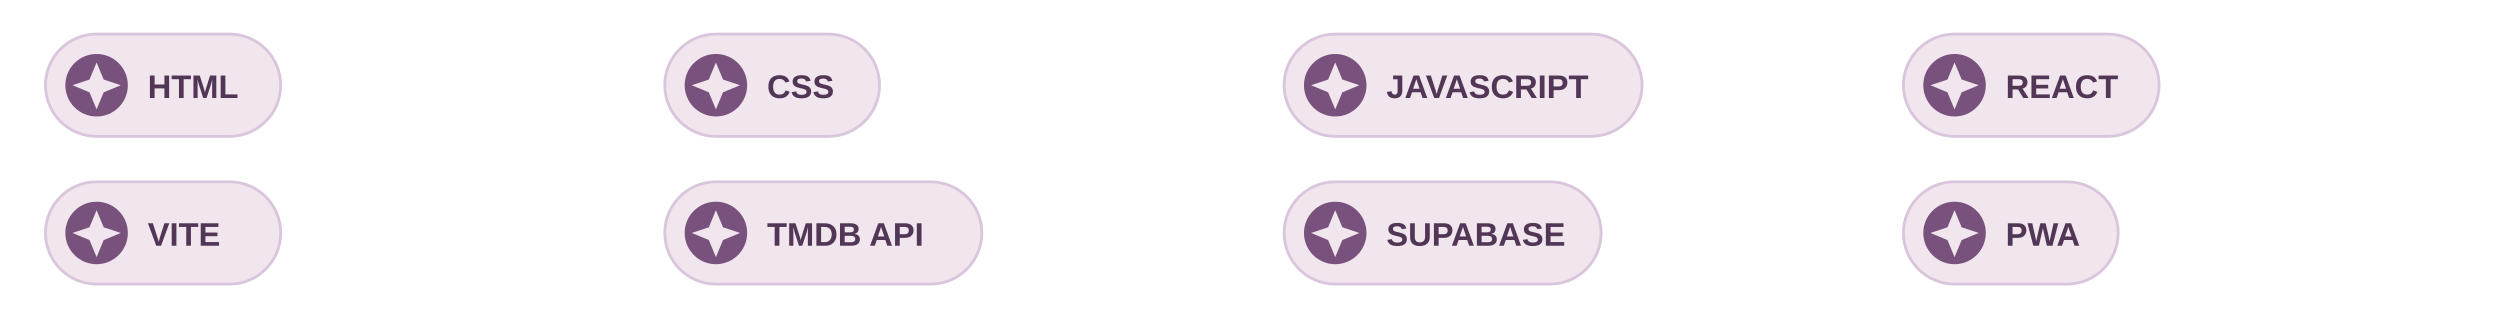
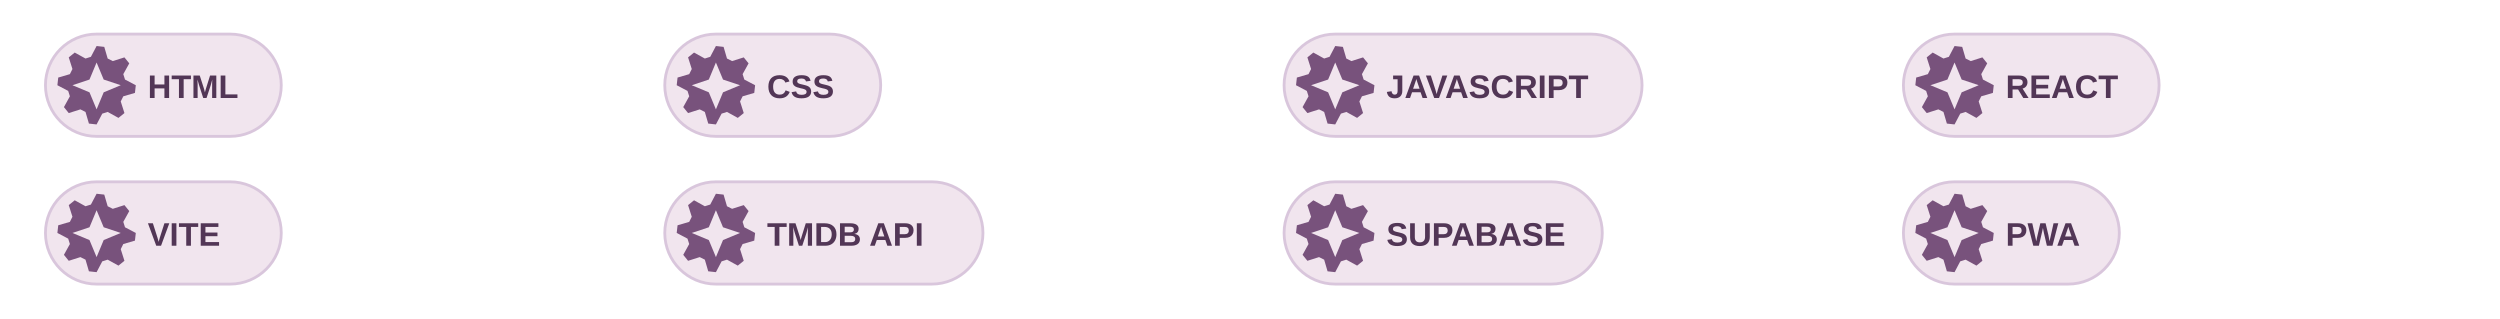
- <svg xmlns="http://www.w3.org/2000/svg" width="880" height="112" viewBox="0 0 880 112" role="img" aria-label="EHSAAN PLAY technology stack: HTML, CSS, JavaScript, React, Vite, TMDB API, Supabase and PWA">
+ <svg xmlns="http://www.w3.org/2000/svg" width="880" height="112" viewBox="0 0 880 112" role="img" aria-label="EHSAAN PLAY technology stack">
  <g transform="translate(16 12)">
-     <rect width="82.8" height="36" rx="18" fill="#f1e5ee" stroke="#d9c6dc" />
-     <circle cx="18" cy="18" r="11" fill="#78527c" />
+     <rect width="83" height="36" rx="18" fill="#f1e5ee" stroke="#d9c6dc" />
+     <path d="M18.0 4.2L20.7 4.5L21.9 8.6L23.7 9.5L27.8 8.2L29.5 10.3L27.4 14.1L28.0 16.0L31.8 18.0L31.5 20.7L27.4 21.9L26.5 23.7L27.8 27.8L25.7 29.5L21.9 27.4L20.0 28.0L18.0 31.8L15.3 31.5L14.1 27.4L12.3 26.5L8.2 27.8L6.5 25.7L8.6 21.9L8.0 20.0L4.2 18.0L4.5 15.3L8.6 14.1L9.5 12.3L8.2 8.2L10.3 6.5L14.1 8.6L16.0 8.0Z" fill="#78527c" />
    <path d="M18 10l2.5 6 6 2-6 2.5-2.5 6-2.5-6-6-2.5 6-2z" fill="#f1e5ee" />
    <text x="36" y="22.5" fill="#523656" font-family="Arial,Helvetica,sans-serif" font-size="11.5" font-weight="700">HTML</text>
  </g>
  <g transform="translate(234 12)">
-     <rect width="75.6" height="36" rx="18" fill="#f1e5ee" stroke="#d9c6dc" />
-     <circle cx="18" cy="18" r="11" fill="#78527c" />
+     <rect width="76" height="36" rx="18" fill="#f1e5ee" stroke="#d9c6dc" />
+     <path d="M18.0 4.2L20.7 4.5L21.9 8.6L23.7 9.5L27.8 8.2L29.5 10.3L27.4 14.1L28.0 16.0L31.8 18.0L31.5 20.7L27.4 21.9L26.5 23.7L27.8 27.8L25.7 29.5L21.9 27.4L20.0 28.0L18.0 31.8L15.3 31.5L14.1 27.4L12.3 26.5L8.2 27.8L6.5 25.7L8.6 21.9L8.0 20.0L4.2 18.0L4.5 15.3L8.6 14.1L9.5 12.3L8.2 8.2L10.3 6.5L14.1 8.6L16.0 8.0Z" fill="#78527c" />
    <path d="M18 10l2.5 6 6 2-6 2.5-2.5 6-2.5-6-6-2.5 6-2z" fill="#f1e5ee" />
    <text x="36" y="22.5" fill="#523656" font-family="Arial,Helvetica,sans-serif" font-size="11.5" font-weight="700">CSS</text>
  </g>
  <g transform="translate(452 12)">
    <rect width="126" height="36" rx="18" fill="#f1e5ee" stroke="#d9c6dc" />
-     <circle cx="18" cy="18" r="11" fill="#78527c" />
+     <path d="M18.0 4.2L20.7 4.5L21.9 8.6L23.7 9.5L27.8 8.2L29.5 10.3L27.4 14.1L28.0 16.0L31.8 18.0L31.5 20.7L27.4 21.9L26.5 23.7L27.8 27.8L25.7 29.5L21.9 27.4L20.0 28.0L18.0 31.8L15.3 31.5L14.1 27.4L12.3 26.5L8.2 27.8L6.5 25.7L8.6 21.9L8.0 20.0L4.2 18.0L4.5 15.3L8.6 14.1L9.5 12.3L8.2 8.2L10.3 6.5L14.1 8.6L16.0 8.0Z" fill="#78527c" />
    <path d="M18 10l2.5 6 6 2-6 2.5-2.5 6-2.5-6-6-2.5 6-2z" fill="#f1e5ee" />
    <text x="36" y="22.5" fill="#523656" font-family="Arial,Helvetica,sans-serif" font-size="11.5" font-weight="700">JAVASCRIPT</text>
  </g>
  <g transform="translate(670 12)">
    <rect width="90" height="36" rx="18" fill="#f1e5ee" stroke="#d9c6dc" />
-     <circle cx="18" cy="18" r="11" fill="#78527c" />
+     <path d="M18.0 4.2L20.7 4.5L21.9 8.6L23.7 9.5L27.8 8.2L29.5 10.3L27.4 14.1L28.0 16.0L31.8 18.0L31.5 20.7L27.4 21.9L26.5 23.7L27.8 27.8L25.7 29.5L21.9 27.4L20.0 28.0L18.0 31.8L15.3 31.5L14.1 27.4L12.3 26.5L8.2 27.8L6.5 25.7L8.6 21.9L8.0 20.0L4.2 18.0L4.5 15.3L8.6 14.1L9.5 12.3L8.2 8.2L10.3 6.5L14.1 8.6L16.0 8.0Z" fill="#78527c" />
    <path d="M18 10l2.5 6 6 2-6 2.5-2.5 6-2.5-6-6-2.5 6-2z" fill="#f1e5ee" />
    <text x="36" y="22.5" fill="#523656" font-family="Arial,Helvetica,sans-serif" font-size="11.5" font-weight="700">REACT</text>
  </g>
  <g transform="translate(16 64)">
-     <rect width="82.8" height="36" rx="18" fill="#f1e5ee" stroke="#d9c6dc" />
-     <circle cx="18" cy="18" r="11" fill="#78527c" />
+     <rect width="83" height="36" rx="18" fill="#f1e5ee" stroke="#d9c6dc" />
+     <path d="M18.0 4.2L20.7 4.5L21.9 8.6L23.7 9.5L27.8 8.2L29.5 10.3L27.4 14.1L28.0 16.0L31.8 18.0L31.5 20.7L27.4 21.9L26.5 23.7L27.8 27.8L25.7 29.5L21.9 27.4L20.0 28.0L18.0 31.8L15.3 31.5L14.1 27.4L12.3 26.5L8.2 27.8L6.5 25.7L8.6 21.9L8.0 20.0L4.2 18.0L4.5 15.3L8.6 14.1L9.5 12.3L8.2 8.2L10.3 6.5L14.1 8.6L16.0 8.0Z" fill="#78527c" />
    <path d="M18 10l2.5 6 6 2-6 2.5-2.5 6-2.5-6-6-2.5 6-2z" fill="#f1e5ee" />
    <text x="36" y="22.5" fill="#523656" font-family="Arial,Helvetica,sans-serif" font-size="11.5" font-weight="700">VITE</text>
  </g>
  <g transform="translate(234 64)">
-     <rect width="111.6" height="36" rx="18" fill="#f1e5ee" stroke="#d9c6dc" />
-     <circle cx="18" cy="18" r="11" fill="#78527c" />
+     <rect width="112" height="36" rx="18" fill="#f1e5ee" stroke="#d9c6dc" />
+     <path d="M18.0 4.2L20.7 4.5L21.9 8.6L23.7 9.5L27.8 8.2L29.5 10.3L27.4 14.1L28.0 16.0L31.8 18.0L31.5 20.7L27.4 21.9L26.5 23.7L27.8 27.8L25.7 29.5L21.9 27.4L20.0 28.0L18.0 31.8L15.3 31.5L14.1 27.4L12.3 26.5L8.2 27.8L6.5 25.7L8.6 21.9L8.0 20.0L4.2 18.0L4.5 15.3L8.6 14.1L9.5 12.3L8.2 8.2L10.3 6.5L14.1 8.6L16.0 8.0Z" fill="#78527c" />
    <path d="M18 10l2.5 6 6 2-6 2.5-2.5 6-2.5-6-6-2.5 6-2z" fill="#f1e5ee" />
    <text x="36" y="22.5" fill="#523656" font-family="Arial,Helvetica,sans-serif" font-size="11.5" font-weight="700">TMDB API</text>
  </g>
  <g transform="translate(452 64)">
-     <rect width="111.6" height="36" rx="18" fill="#f1e5ee" stroke="#d9c6dc" />
-     <circle cx="18" cy="18" r="11" fill="#78527c" />
+     <rect width="112" height="36" rx="18" fill="#f1e5ee" stroke="#d9c6dc" />
+     <path d="M18.0 4.2L20.7 4.5L21.9 8.6L23.7 9.5L27.8 8.2L29.5 10.3L27.4 14.1L28.0 16.0L31.8 18.0L31.5 20.7L27.4 21.9L26.5 23.7L27.8 27.8L25.7 29.5L21.9 27.4L20.0 28.0L18.0 31.8L15.3 31.5L14.1 27.4L12.3 26.5L8.2 27.8L6.5 25.7L8.6 21.9L8.0 20.0L4.2 18.0L4.5 15.3L8.6 14.1L9.5 12.3L8.2 8.2L10.3 6.5L14.1 8.6L16.0 8.0Z" fill="#78527c" />
    <path d="M18 10l2.5 6 6 2-6 2.5-2.5 6-2.5-6-6-2.5 6-2z" fill="#f1e5ee" />
    <text x="36" y="22.5" fill="#523656" font-family="Arial,Helvetica,sans-serif" font-size="11.5" font-weight="700">SUPABASE</text>
  </g>
  <g transform="translate(670 64)">
-     <rect width="75.6" height="36" rx="18" fill="#f1e5ee" stroke="#d9c6dc" />
-     <circle cx="18" cy="18" r="11" fill="#78527c" />
+     <rect width="76" height="36" rx="18" fill="#f1e5ee" stroke="#d9c6dc" />
+     <path d="M18.0 4.2L20.7 4.5L21.9 8.6L23.7 9.5L27.8 8.2L29.5 10.3L27.4 14.1L28.0 16.0L31.8 18.0L31.5 20.7L27.4 21.9L26.5 23.7L27.8 27.8L25.7 29.5L21.9 27.4L20.0 28.0L18.0 31.8L15.3 31.5L14.1 27.4L12.3 26.5L8.2 27.8L6.5 25.7L8.6 21.9L8.0 20.0L4.2 18.0L4.5 15.3L8.6 14.1L9.5 12.3L8.2 8.2L10.3 6.5L14.1 8.6L16.0 8.0Z" fill="#78527c" />
    <path d="M18 10l2.5 6 6 2-6 2.5-2.5 6-2.5-6-6-2.5 6-2z" fill="#f1e5ee" />
    <text x="36" y="22.5" fill="#523656" font-family="Arial,Helvetica,sans-serif" font-size="11.5" font-weight="700">PWA</text>
  </g>
</svg>
